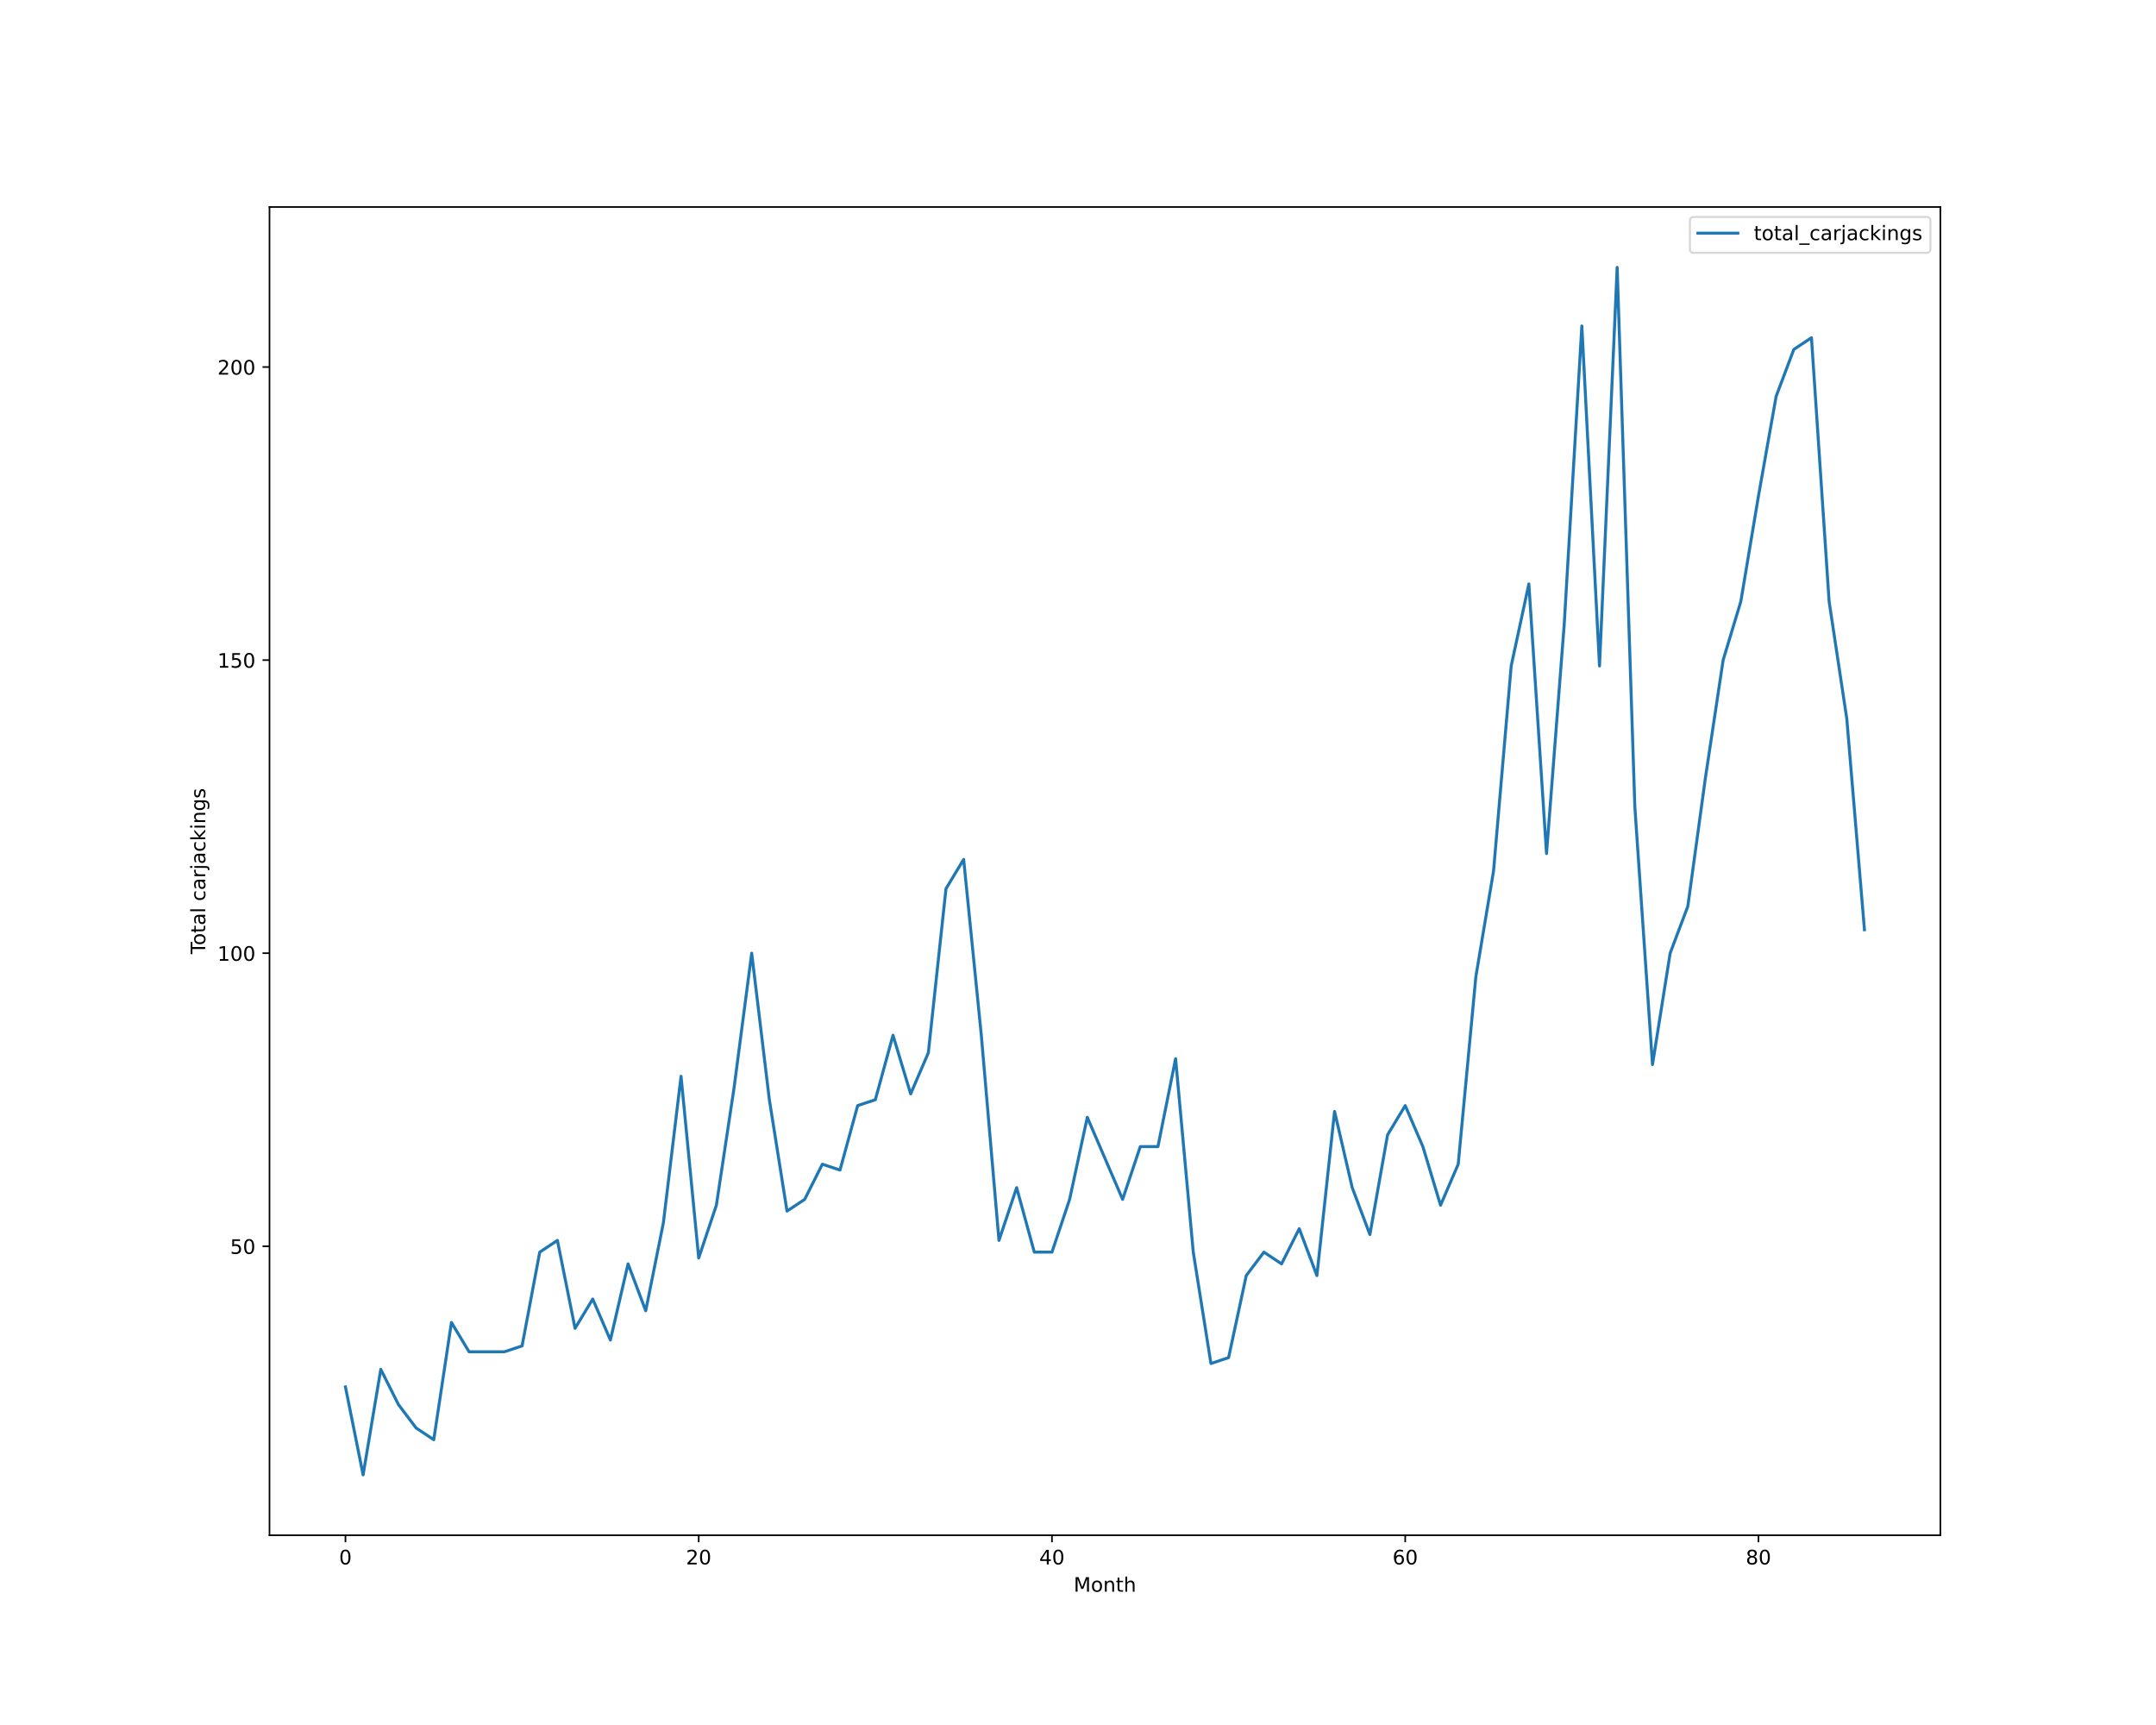
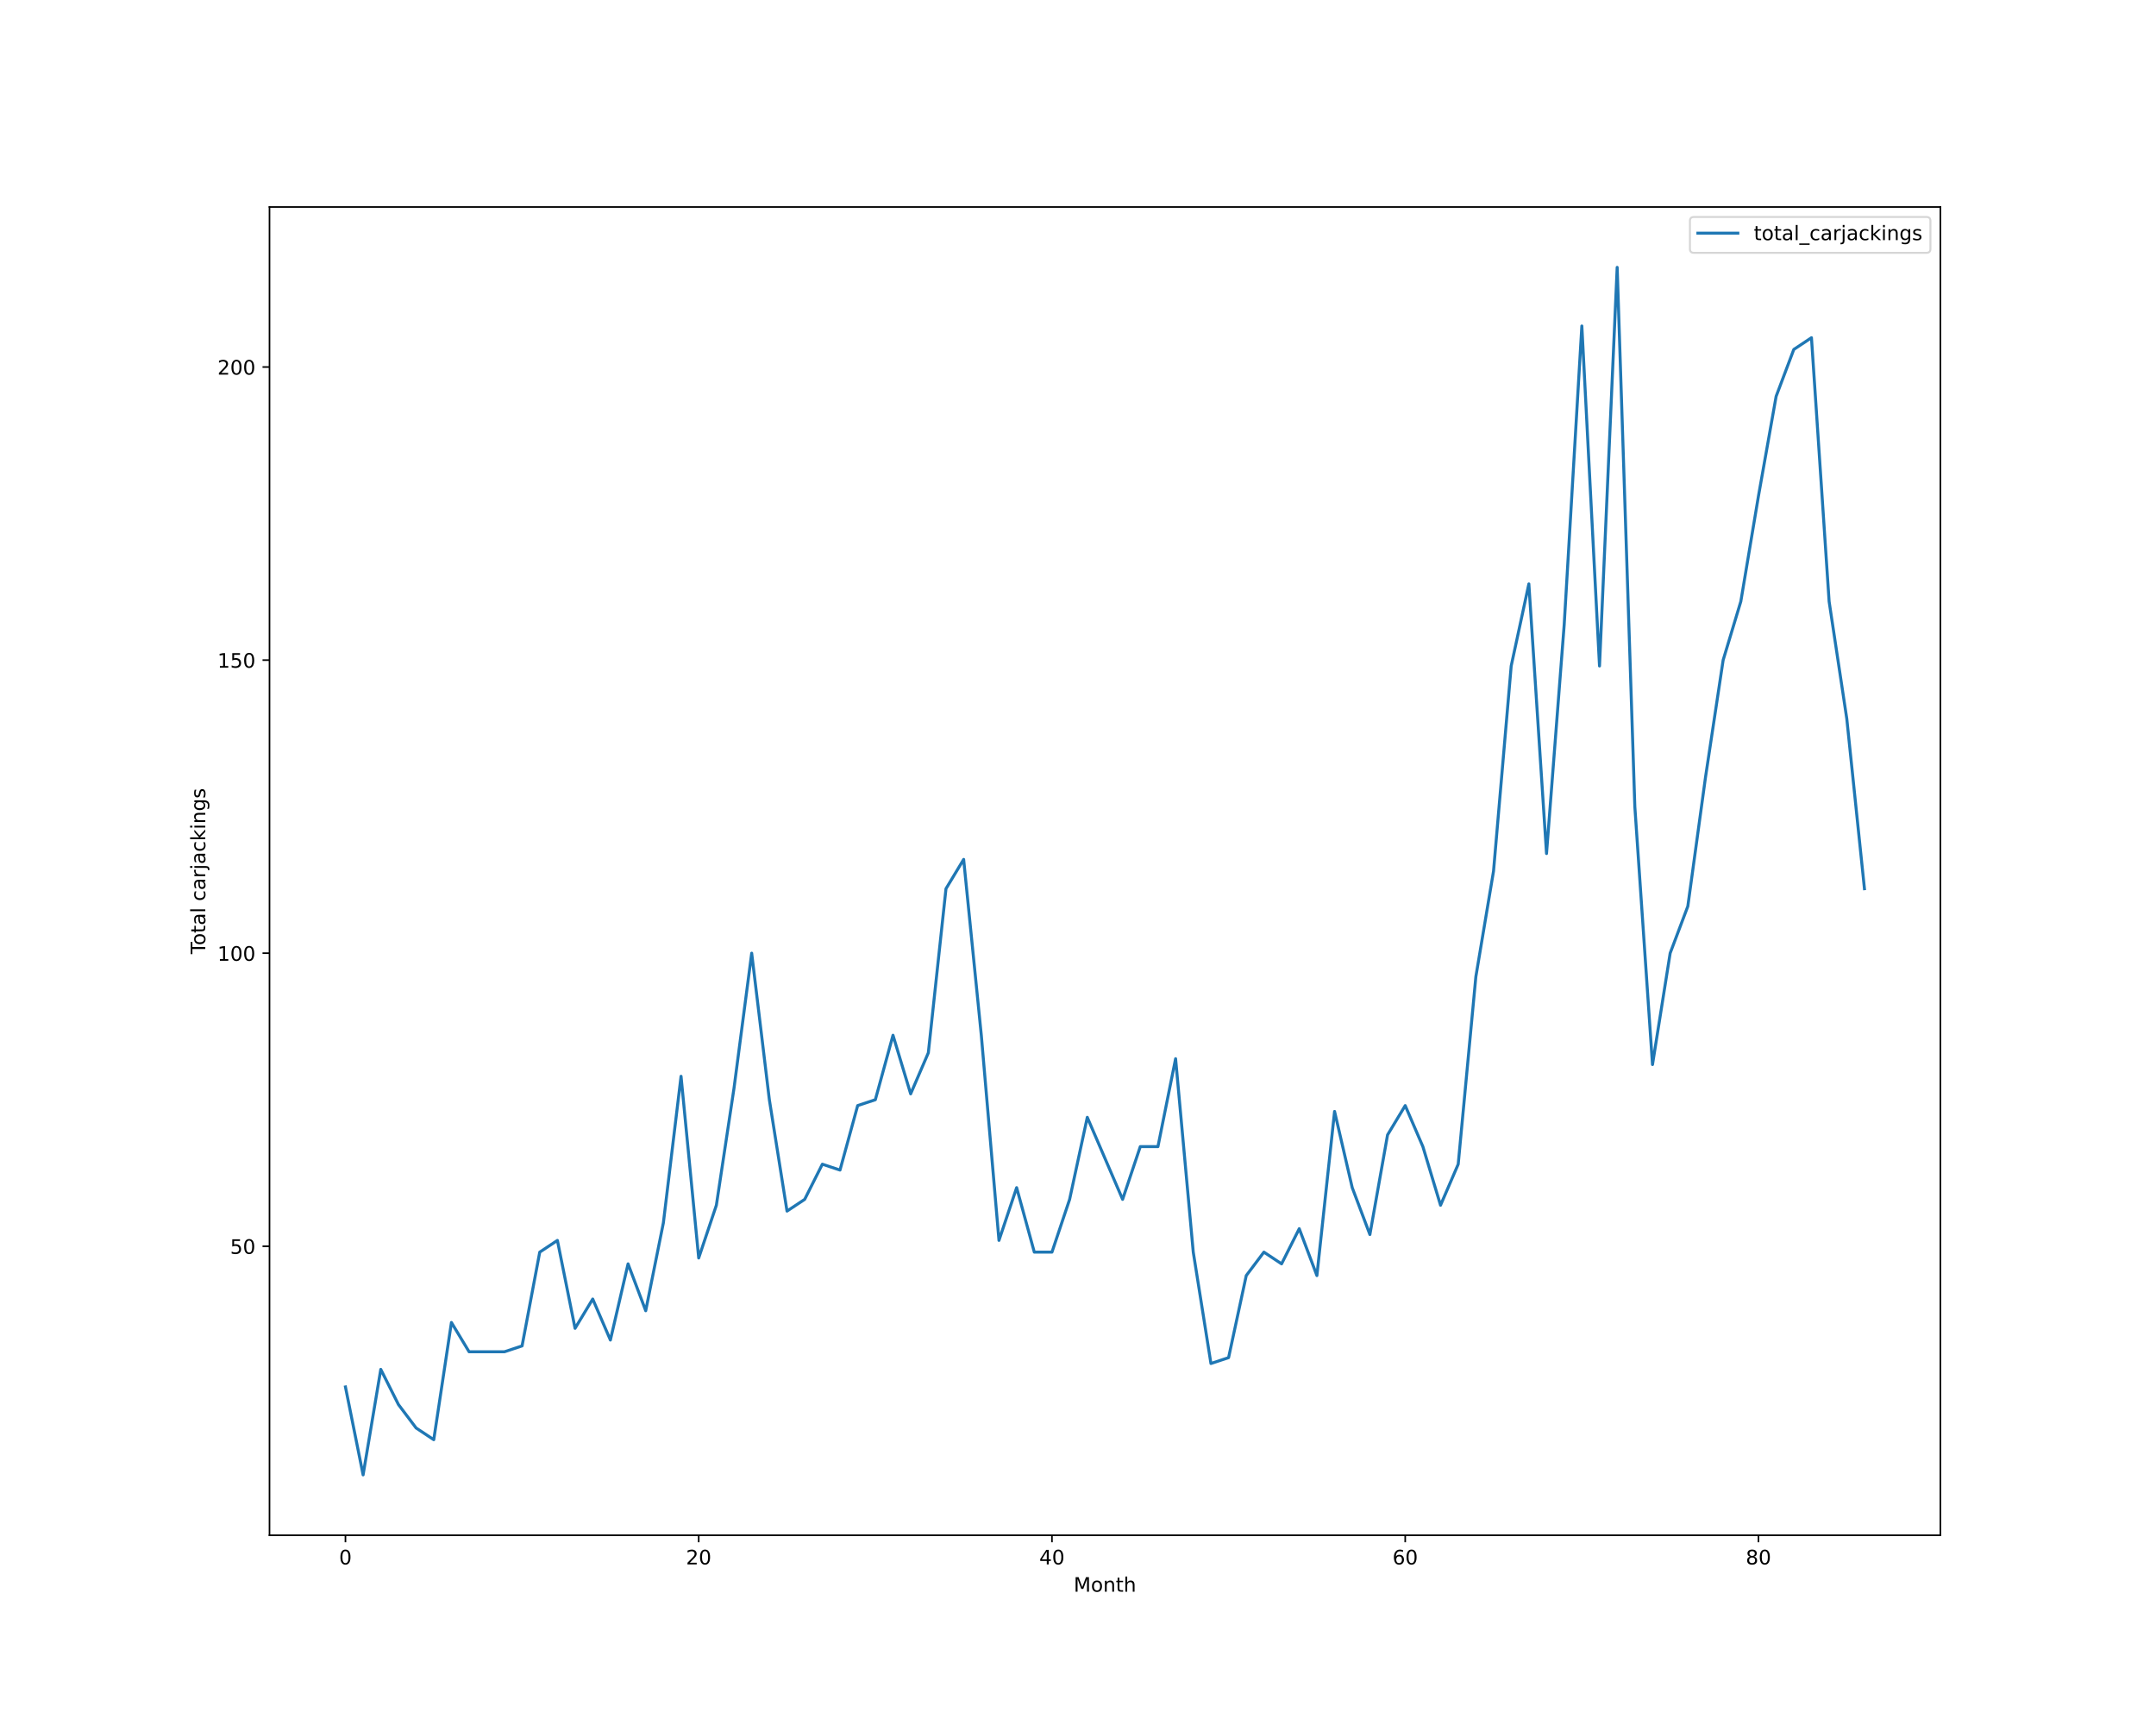
<svg xmlns="http://www.w3.org/2000/svg" xmlns:xlink="http://www.w3.org/1999/xlink" height="864pt" version="1.1" viewBox="0 0 1080 864" width="1080pt">
  <defs>
    <style type="text/css">*{stroke-linecap:butt;stroke-linejoin:round;}</style>
  </defs>
  <g id="figure_1">
    <g id="patch_1">
      <path d="M 0 864  L 1080 864  L 1080 0  L 0 0  z " style="fill:#ffffff;" />
    </g>
    <g id="axes_1">
      <g id="patch_2">
        <path d="M 135 768.96  L 972 768.96  L 972 103.68  L 135 103.68  z " style="fill:#ffffff;" />
      </g>
      <g id="matplotlib.axis_1">
        <g id="xtick_1">
          <g id="line2d_1">
            <defs>
-               <path d="M 0 0  L 0 3.5  " id="m2de242f599" style="stroke:#000000;stroke-width:0.8;" />
-             </defs>
-             <g>
-               <use style="stroke:#000000;stroke-width:0.8;" x="173.045" xlink:href="#m2de242f599" y="768.96" />
+               <path d="M 0 0  L 0 3.5  " id="m000c2f541e" style="stroke:#000000;stroke-width:0.8;" />
+             </defs>
+             <g>
+               <use style="stroke:#000000;stroke-width:0.8;" x="173.045" xlink:href="#m000c2f541e" y="768.96" />
            </g>
          </g>
          <g id="text_1">
            <g transform="translate(169.8642 783.5584)scale(0.1 -0.1)">
              <defs>
                <path d="M 2034 4250  Q 1547 4250 1301 3770  Q 1056 3291 1056 2328  Q 1056 1369 1301 889  Q 1547 409 2034 409  Q 2525 409 2770 889  Q 3016 1369 3016 2328  Q 3016 3291 2770 3770  Q 2525 4250 2034 4250  z M 2034 4750  Q 2819 4750 3233 4129  Q 3647 3509 3647 2328  Q 3647 1150 3233 529  Q 2819 -91 2034 -91  Q 1250 -91 836 529  Q 422 1150 422 2328  Q 422 3509 836 4129  Q 1250 4750 2034 4750  z " id="DejaVuSans-30" transform="scale(0.015625)" />
              </defs>
              <use xlink:href="#DejaVuSans-30" />
            </g>
          </g>
        </g>
        <g id="xtick_2">
          <g id="line2d_2">
            <g>
-               <use style="stroke:#000000;stroke-width:0.8;" x="350.001" xlink:href="#m2de242f599" y="768.96" />
+               <use style="stroke:#000000;stroke-width:0.8;" x="350.001" xlink:href="#m000c2f541e" y="768.96" />
            </g>
          </g>
          <g id="text_2">
            <g transform="translate(343.6386 783.5584)scale(0.1 -0.1)">
              <defs>
                <path d="M 1228 531  L 3431 531  L 3431 0  L 469 0  L 469 531  Q 828 903 1448 1529  Q 2069 2156 2228 2338  Q 2531 2678 2651 2914  Q 2772 3150 2772 3378  Q 2772 3750 2511 3984  Q 2250 4219 1831 4219  Q 1534 4219 1204 4116  Q 875 4013 500 3803  L 500 4441  Q 881 4594 1212 4672  Q 1544 4750 1819 4750  Q 2544 4750 2975 4387  Q 3406 4025 3406 3419  Q 3406 3131 3298 2873  Q 3191 2616 2906 2266  Q 2828 2175 2409 1742  Q 1991 1309 1228 531  z " id="DejaVuSans-32" transform="scale(0.015625)" />
              </defs>
              <use xlink:href="#DejaVuSans-32" />
              <use x="63.623" xlink:href="#DejaVuSans-30" />
            </g>
          </g>
        </g>
        <g id="xtick_3">
          <g id="line2d_3">
            <g>
-               <use style="stroke:#000000;stroke-width:0.8;" x="526.957" xlink:href="#m2de242f599" y="768.96" />
+               <use style="stroke:#000000;stroke-width:0.8;" x="526.957" xlink:href="#m000c2f541e" y="768.96" />
            </g>
          </g>
          <g id="text_3">
            <g transform="translate(520.5942 783.5584)scale(0.1 -0.1)">
              <defs>
                <path d="M 2419 4116  L 825 1625  L 2419 1625  L 2419 4116  z M 2253 4666  L 3047 4666  L 3047 1625  L 3713 1625  L 3713 1100  L 3047 1100  L 3047 0  L 2419 0  L 2419 1100  L 313 1100  L 313 1709  L 2253 4666  z " id="DejaVuSans-34" transform="scale(0.015625)" />
              </defs>
              <use xlink:href="#DejaVuSans-34" />
              <use x="63.623" xlink:href="#DejaVuSans-30" />
            </g>
          </g>
        </g>
        <g id="xtick_4">
          <g id="line2d_4">
            <g>
-               <use style="stroke:#000000;stroke-width:0.8;" x="703.912" xlink:href="#m2de242f599" y="768.96" />
+               <use style="stroke:#000000;stroke-width:0.8;" x="703.912" xlink:href="#m000c2f541e" y="768.96" />
            </g>
          </g>
          <g id="text_4">
            <g transform="translate(697.5498 783.5584)scale(0.1 -0.1)">
              <defs>
                <path d="M 2113 2584  Q 1688 2584 1439 2293  Q 1191 2003 1191 1497  Q 1191 994 1439 701  Q 1688 409 2113 409  Q 2538 409 2786 701  Q 3034 994 3034 1497  Q 3034 2003 2786 2293  Q 2538 2584 2113 2584  z M 3366 4563  L 3366 3988  Q 3128 4100 2886 4159  Q 2644 4219 2406 4219  Q 1781 4219 1451 3797  Q 1122 3375 1075 2522  Q 1259 2794 1537 2939  Q 1816 3084 2150 3084  Q 2853 3084 3261 2657  Q 3669 2231 3669 1497  Q 3669 778 3244 343  Q 2819 -91 2113 -91  Q 1303 -91 875 529  Q 447 1150 447 2328  Q 447 3434 972 4092  Q 1497 4750 2381 4750  Q 2619 4750 2861 4703  Q 3103 4656 3366 4563  z " id="DejaVuSans-36" transform="scale(0.015625)" />
              </defs>
              <use xlink:href="#DejaVuSans-36" />
              <use x="63.623" xlink:href="#DejaVuSans-30" />
            </g>
          </g>
        </g>
        <g id="xtick_5">
          <g id="line2d_5">
            <g>
-               <use style="stroke:#000000;stroke-width:0.8;" x="880.868" xlink:href="#m2de242f599" y="768.96" />
+               <use style="stroke:#000000;stroke-width:0.8;" x="880.868" xlink:href="#m000c2f541e" y="768.96" />
            </g>
          </g>
          <g id="text_5">
            <g transform="translate(874.5054 783.5584)scale(0.1 -0.1)">
              <defs>
                <path d="M 2034 2216  Q 1584 2216 1326 1975  Q 1069 1734 1069 1313  Q 1069 891 1326 650  Q 1584 409 2034 409  Q 2484 409 2743 651  Q 3003 894 3003 1313  Q 3003 1734 2745 1975  Q 2488 2216 2034 2216  z M 1403 2484  Q 997 2584 770 2862  Q 544 3141 544 3541  Q 544 4100 942 4425  Q 1341 4750 2034 4750  Q 2731 4750 3128 4425  Q 3525 4100 3525 3541  Q 3525 3141 3298 2862  Q 3072 2584 2669 2484  Q 3125 2378 3379 2068  Q 3634 1759 3634 1313  Q 3634 634 3220 271  Q 2806 -91 2034 -91  Q 1263 -91 848 271  Q 434 634 434 1313  Q 434 1759 690 2068  Q 947 2378 1403 2484  z M 1172 3481  Q 1172 3119 1398 2916  Q 1625 2713 2034 2713  Q 2441 2713 2670 2916  Q 2900 3119 2900 3481  Q 2900 3844 2670 4047  Q 2441 4250 2034 4250  Q 1625 4250 1398 4047  Q 1172 3844 1172 3481  z " id="DejaVuSans-38" transform="scale(0.015625)" />
              </defs>
              <use xlink:href="#DejaVuSans-38" />
              <use x="63.623" xlink:href="#DejaVuSans-30" />
            </g>
          </g>
        </g>
        <g id="text_6">
          <g transform="translate(537.8289 797.2366)scale(0.1 -0.1)">
            <defs>
              <path d="M 628 4666  L 1569 4666  L 2759 1491  L 3956 4666  L 4897 4666  L 4897 0  L 4281 0  L 4281 4097  L 3078 897  L 2444 897  L 1241 4097  L 1241 0  L 628 0  L 628 4666  z " id="DejaVuSans-4d" transform="scale(0.015625)" />
              <path d="M 1959 3097  Q 1497 3097 1228 2736  Q 959 2375 959 1747  Q 959 1119 1226 758  Q 1494 397 1959 397  Q 2419 397 2687 759  Q 2956 1122 2956 1747  Q 2956 2369 2687 2733  Q 2419 3097 1959 3097  z M 1959 3584  Q 2709 3584 3137 3096  Q 3566 2609 3566 1747  Q 3566 888 3137 398  Q 2709 -91 1959 -91  Q 1206 -91 779 398  Q 353 888 353 1747  Q 353 2609 779 3096  Q 1206 3584 1959 3584  z " id="DejaVuSans-6f" transform="scale(0.015625)" />
              <path d="M 3513 2113  L 3513 0  L 2938 0  L 2938 2094  Q 2938 2591 2744 2837  Q 2550 3084 2163 3084  Q 1697 3084 1428 2787  Q 1159 2491 1159 1978  L 1159 0  L 581 0  L 581 3500  L 1159 3500  L 1159 2956  Q 1366 3272 1645 3428  Q 1925 3584 2291 3584  Q 2894 3584 3203 3211  Q 3513 2838 3513 2113  z " id="DejaVuSans-6e" transform="scale(0.015625)" />
              <path d="M 1172 4494  L 1172 3500  L 2356 3500  L 2356 3053  L 1172 3053  L 1172 1153  Q 1172 725 1289 603  Q 1406 481 1766 481  L 2356 481  L 2356 0  L 1766 0  Q 1100 0 847 248  Q 594 497 594 1153  L 594 3053  L 172 3053  L 172 3500  L 594 3500  L 594 4494  L 1172 4494  z " id="DejaVuSans-74" transform="scale(0.015625)" />
              <path d="M 3513 2113  L 3513 0  L 2938 0  L 2938 2094  Q 2938 2591 2744 2837  Q 2550 3084 2163 3084  Q 1697 3084 1428 2787  Q 1159 2491 1159 1978  L 1159 0  L 581 0  L 581 4863  L 1159 4863  L 1159 2956  Q 1366 3272 1645 3428  Q 1925 3584 2291 3584  Q 2894 3584 3203 3211  Q 3513 2838 3513 2113  z " id="DejaVuSans-68" transform="scale(0.015625)" />
            </defs>
            <use xlink:href="#DejaVuSans-4d" />
            <use x="86.279" xlink:href="#DejaVuSans-6f" />
            <use x="147.461" xlink:href="#DejaVuSans-6e" />
            <use x="210.84" xlink:href="#DejaVuSans-74" />
            <use x="250.049" xlink:href="#DejaVuSans-68" />
          </g>
        </g>
      </g>
      <g id="matplotlib.axis_2">
        <g id="ytick_1">
          <g id="line2d_6">
            <defs>
-               <path d="M 0 0  L -3.5 0  " id="m28de6c1315" style="stroke:#000000;stroke-width:0.8;" />
-             </defs>
-             <g>
-               <use style="stroke:#000000;stroke-width:0.8;" x="135" xlink:href="#m28de6c1315" y="624.219" />
+               <path d="M 0 0  L -3.5 0  " id="m8f15f2965f" style="stroke:#000000;stroke-width:0.8;" />
+             </defs>
+             <g>
+               <use style="stroke:#000000;stroke-width:0.8;" x="135" xlink:href="#m8f15f2965f" y="624.219" />
            </g>
          </g>
          <g id="text_7">
            <g transform="translate(115.275 628.0182)scale(0.1 -0.1)">
              <defs>
                <path d="M 691 4666  L 3169 4666  L 3169 4134  L 1269 4134  L 1269 2991  Q 1406 3038 1543 3061  Q 1681 3084 1819 3084  Q 2600 3084 3056 2656  Q 3513 2228 3513 1497  Q 3513 744 3044 326  Q 2575 -91 1722 -91  Q 1428 -91 1123 -41  Q 819 9 494 109  L 494 744  Q 775 591 1075 516  Q 1375 441 1709 441  Q 2250 441 2565 725  Q 2881 1009 2881 1497  Q 2881 1984 2565 2268  Q 2250 2553 1709 2553  Q 1456 2553 1204 2497  Q 953 2441 691 2322  L 691 4666  z " id="DejaVuSans-35" transform="scale(0.015625)" />
              </defs>
              <use xlink:href="#DejaVuSans-35" />
              <use x="63.623" xlink:href="#DejaVuSans-30" />
            </g>
          </g>
        </g>
        <g id="ytick_2">
          <g id="line2d_7">
            <g>
-               <use style="stroke:#000000;stroke-width:0.8;" x="135" xlink:href="#m28de6c1315" y="477.423" />
+               <use style="stroke:#000000;stroke-width:0.8;" x="135" xlink:href="#m8f15f2965f" y="477.423" />
            </g>
          </g>
          <g id="text_8">
            <g transform="translate(108.9125 481.2221)scale(0.1 -0.1)">
              <defs>
                <path d="M 794 531  L 1825 531  L 1825 4091  L 703 3866  L 703 4441  L 1819 4666  L 2450 4666  L 2450 531  L 3481 531  L 3481 0  L 794 0  L 794 531  z " id="DejaVuSans-31" transform="scale(0.015625)" />
              </defs>
              <use xlink:href="#DejaVuSans-31" />
              <use x="63.623" xlink:href="#DejaVuSans-30" />
              <use x="127.246" xlink:href="#DejaVuSans-30" />
            </g>
          </g>
        </g>
        <g id="ytick_3">
          <g id="line2d_8">
            <g>
-               <use style="stroke:#000000;stroke-width:0.8;" x="135" xlink:href="#m28de6c1315" y="330.627" />
+               <use style="stroke:#000000;stroke-width:0.8;" x="135" xlink:href="#m8f15f2965f" y="330.627" />
            </g>
          </g>
          <g id="text_9">
            <g transform="translate(108.9125 334.426)scale(0.1 -0.1)">
              <use xlink:href="#DejaVuSans-31" />
              <use x="63.623" xlink:href="#DejaVuSans-35" />
              <use x="127.246" xlink:href="#DejaVuSans-30" />
            </g>
          </g>
        </g>
        <g id="ytick_4">
          <g id="line2d_9">
            <g>
-               <use style="stroke:#000000;stroke-width:0.8;" x="135" xlink:href="#m28de6c1315" y="183.831" />
+               <use style="stroke:#000000;stroke-width:0.8;" x="135" xlink:href="#m8f15f2965f" y="183.831" />
            </g>
          </g>
          <g id="text_10">
            <g transform="translate(108.9125 187.6299)scale(0.1 -0.1)">
              <use xlink:href="#DejaVuSans-32" />
              <use x="63.623" xlink:href="#DejaVuSans-30" />
              <use x="127.246" xlink:href="#DejaVuSans-30" />
            </g>
          </g>
        </g>
        <g id="text_11">
          <g transform="translate(102.8328 477.8888)rotate(-90)scale(0.1 -0.1)">
            <defs>
              <path d="M -19 4666  L 3928 4666  L 3928 4134  L 2272 4134  L 2272 0  L 1638 0  L 1638 4134  L -19 4134  L -19 4666  z " id="DejaVuSans-54" transform="scale(0.015625)" />
              <path d="M 2194 1759  Q 1497 1759 1228 1600  Q 959 1441 959 1056  Q 959 750 1161 570  Q 1363 391 1709 391  Q 2188 391 2477 730  Q 2766 1069 2766 1631  L 2766 1759  L 2194 1759  z M 3341 1997  L 3341 0  L 2766 0  L 2766 531  Q 2569 213 2275 61  Q 1981 -91 1556 -91  Q 1019 -91 701 211  Q 384 513 384 1019  Q 384 1609 779 1909  Q 1175 2209 1959 2209  L 2766 2209  L 2766 2266  Q 2766 2663 2505 2880  Q 2244 3097 1772 3097  Q 1472 3097 1187 3025  Q 903 2953 641 2809  L 641 3341  Q 956 3463 1253 3523  Q 1550 3584 1831 3584  Q 2591 3584 2966 3190  Q 3341 2797 3341 1997  z " id="DejaVuSans-61" transform="scale(0.015625)" />
              <path d="M 603 4863  L 1178 4863  L 1178 0  L 603 0  L 603 4863  z " id="DejaVuSans-6c" transform="scale(0.015625)" />
              <path id="DejaVuSans-20" transform="scale(0.015625)" />
              <path d="M 3122 3366  L 3122 2828  Q 2878 2963 2633 3030  Q 2388 3097 2138 3097  Q 1578 3097 1268 2742  Q 959 2388 959 1747  Q 959 1106 1268 751  Q 1578 397 2138 397  Q 2388 397 2633 464  Q 2878 531 3122 666  L 3122 134  Q 2881 22 2623 -34  Q 2366 -91 2075 -91  Q 1284 -91 818 406  Q 353 903 353 1747  Q 353 2603 823 3093  Q 1294 3584 2113 3584  Q 2378 3584 2631 3529  Q 2884 3475 3122 3366  z " id="DejaVuSans-63" transform="scale(0.015625)" />
              <path d="M 2631 2963  Q 2534 3019 2420 3045  Q 2306 3072 2169 3072  Q 1681 3072 1420 2755  Q 1159 2438 1159 1844  L 1159 0  L 581 0  L 581 3500  L 1159 3500  L 1159 2956  Q 1341 3275 1631 3429  Q 1922 3584 2338 3584  Q 2397 3584 2469 3576  Q 2541 3569 2628 3553  L 2631 2963  z " id="DejaVuSans-72" transform="scale(0.015625)" />
              <path d="M 603 3500  L 1178 3500  L 1178 -63  Q 1178 -731 923 -1031  Q 669 -1331 103 -1331  L -116 -1331  L -116 -844  L 38 -844  Q 366 -844 484 -692  Q 603 -541 603 -63  L 603 3500  z M 603 4863  L 1178 4863  L 1178 4134  L 603 4134  L 603 4863  z " id="DejaVuSans-6a" transform="scale(0.015625)" />
              <path d="M 581 4863  L 1159 4863  L 1159 1991  L 2875 3500  L 3609 3500  L 1753 1863  L 3688 0  L 2938 0  L 1159 1709  L 1159 0  L 581 0  L 581 4863  z " id="DejaVuSans-6b" transform="scale(0.015625)" />
              <path d="M 603 3500  L 1178 3500  L 1178 0  L 603 0  L 603 3500  z M 603 4863  L 1178 4863  L 1178 4134  L 603 4134  L 603 4863  z " id="DejaVuSans-69" transform="scale(0.015625)" />
              <path d="M 2906 1791  Q 2906 2416 2648 2759  Q 2391 3103 1925 3103  Q 1463 3103 1205 2759  Q 947 2416 947 1791  Q 947 1169 1205 825  Q 1463 481 1925 481  Q 2391 481 2648 825  Q 2906 1169 2906 1791  z M 3481 434  Q 3481 -459 3084 -895  Q 2688 -1331 1869 -1331  Q 1566 -1331 1297 -1286  Q 1028 -1241 775 -1147  L 775 -588  Q 1028 -725 1275 -790  Q 1522 -856 1778 -856  Q 2344 -856 2625 -561  Q 2906 -266 2906 331  L 2906 616  Q 2728 306 2450 153  Q 2172 0 1784 0  Q 1141 0 747 490  Q 353 981 353 1791  Q 353 2603 747 3093  Q 1141 3584 1784 3584  Q 2172 3584 2450 3431  Q 2728 3278 2906 2969  L 2906 3500  L 3481 3500  L 3481 434  z " id="DejaVuSans-67" transform="scale(0.015625)" />
              <path d="M 2834 3397  L 2834 2853  Q 2591 2978 2328 3040  Q 2066 3103 1784 3103  Q 1356 3103 1142 2972  Q 928 2841 928 2578  Q 928 2378 1081 2264  Q 1234 2150 1697 2047  L 1894 2003  Q 2506 1872 2764 1633  Q 3022 1394 3022 966  Q 3022 478 2636 193  Q 2250 -91 1575 -91  Q 1294 -91 989 -36  Q 684 19 347 128  L 347 722  Q 666 556 975 473  Q 1284 391 1588 391  Q 1994 391 2212 530  Q 2431 669 2431 922  Q 2431 1156 2273 1281  Q 2116 1406 1581 1522  L 1381 1569  Q 847 1681 609 1914  Q 372 2147 372 2553  Q 372 3047 722 3315  Q 1072 3584 1716 3584  Q 2034 3584 2315 3537  Q 2597 3491 2834 3397  z " id="DejaVuSans-73" transform="scale(0.015625)" />
            </defs>
            <use xlink:href="#DejaVuSans-54" />
            <use x="44.084" xlink:href="#DejaVuSans-6f" />
            <use x="105.266" xlink:href="#DejaVuSans-74" />
            <use x="144.475" xlink:href="#DejaVuSans-61" />
            <use x="205.754" xlink:href="#DejaVuSans-6c" />
            <use x="233.537" xlink:href="#DejaVuSans-20" />
            <use x="265.324" xlink:href="#DejaVuSans-63" />
            <use x="320.305" xlink:href="#DejaVuSans-61" />
            <use x="381.584" xlink:href="#DejaVuSans-72" />
            <use x="422.697" xlink:href="#DejaVuSans-6a" />
            <use x="450.48" xlink:href="#DejaVuSans-61" />
            <use x="511.76" xlink:href="#DejaVuSans-63" />
            <use x="566.74" xlink:href="#DejaVuSans-6b" />
            <use x="624.65" xlink:href="#DejaVuSans-69" />
            <use x="652.434" xlink:href="#DejaVuSans-6e" />
            <use x="715.812" xlink:href="#DejaVuSans-67" />
            <use x="779.289" xlink:href="#DejaVuSans-73" />
          </g>
        </g>
      </g>
      <g id="line2d_10">
-         <path clip-path="url(#pe8f4d9a1cf)" d="M 173.045 694.681  L 181.893 738.72  L 190.741 685.873  L 199.589 703.489  L 208.437 715.233  L 217.284 721.104  L 226.132 662.386  L 234.98 677.066  L 243.828 677.066  L 252.675 677.066  L 261.523 674.13  L 270.371 627.155  L 279.219 621.283  L 288.067 665.322  L 296.914 650.642  L 305.762 671.194  L 314.61 633.027  L 323.458 656.514  L 332.305 612.475  L 341.153 539.077  L 350.001 630.091  L 358.849 603.668  L 367.697 544.949  L 376.544 477.423  L 385.392 550.821  L 394.24 606.603  L 403.088 600.732  L 411.936 583.116  L 420.783 586.052  L 429.631 553.757  L 438.479 550.821  L 447.327 518.526  L 456.174 547.885  L 465.022 527.334  L 473.87 445.128  L 482.718 430.448  L 491.566 518.526  L 500.413 621.283  L 509.261 594.86  L 518.109 627.155  L 526.957 627.155  L 535.804 600.732  L 544.652 559.629  L 553.5 580.18  L 562.348 600.732  L 571.196 574.308  L 580.043 574.308  L 588.891 530.27  L 597.739 627.155  L 606.587 682.937  L 615.434 680.002  L 624.282 638.899  L 633.13 627.155  L 641.978 633.027  L 650.826 615.411  L 659.673 638.899  L 668.521 556.693  L 677.369 594.86  L 686.217 618.347  L 695.064 568.437  L 703.912 553.757  L 712.76 574.308  L 721.608 603.668  L 730.456 583.116  L 739.303 489.167  L 748.151 436.32  L 756.999 333.563  L 765.847 292.46  L 774.695 427.512  L 783.542 313.011  L 792.39 163.279  L 801.238 333.563  L 810.086 133.92  L 818.933 404.025  L 827.781 533.205  L 836.629 477.423  L 845.477 453.936  L 854.325 389.345  L 863.172 330.627  L 872.02 301.268  L 880.868 248.421  L 889.716 198.51  L 898.563 175.023  L 907.411 169.151  L 916.259 301.268  L 925.107 359.986  L 933.955 465.679  " style="fill:none;stroke:#1f77b4;stroke-linecap:square;stroke-width:1.5;" />
+         <path clip-path="url(#p7edcdf8199)" d="M 173.045 694.681  L 181.893 738.72  L 190.741 685.873  L 199.589 703.489  L 208.437 715.233  L 217.284 721.104  L 226.132 662.386  L 234.98 677.066  L 243.828 677.066  L 252.675 677.066  L 261.523 674.13  L 270.371 627.155  L 279.219 621.283  L 288.067 665.322  L 296.914 650.642  L 305.762 671.194  L 314.61 633.027  L 323.458 656.514  L 332.305 612.475  L 341.153 539.077  L 350.001 630.091  L 358.849 603.668  L 367.697 544.949  L 376.544 477.423  L 385.392 550.821  L 394.24 606.603  L 403.088 600.732  L 411.936 583.116  L 420.783 586.052  L 429.631 553.757  L 438.479 550.821  L 447.327 518.526  L 456.174 547.885  L 465.022 527.334  L 473.87 445.128  L 482.718 430.448  L 491.566 518.526  L 500.413 621.283  L 509.261 594.86  L 518.109 627.155  L 526.957 627.155  L 535.804 600.732  L 544.652 559.629  L 553.5 580.18  L 562.348 600.732  L 571.196 574.308  L 580.043 574.308  L 588.891 530.27  L 597.739 627.155  L 606.587 682.937  L 615.434 680.002  L 624.282 638.899  L 633.13 627.155  L 641.978 633.027  L 650.826 615.411  L 659.673 638.899  L 668.521 556.693  L 677.369 594.86  L 686.217 618.347  L 695.064 568.437  L 703.912 553.757  L 712.76 574.308  L 721.608 603.668  L 730.456 583.116  L 739.303 489.167  L 748.151 436.32  L 756.999 333.563  L 765.847 292.46  L 774.695 427.512  L 783.542 313.011  L 792.39 163.279  L 801.238 333.563  L 810.086 133.92  L 818.933 404.025  L 827.781 533.205  L 836.629 477.423  L 845.477 453.936  L 854.325 389.345  L 863.172 330.627  L 872.02 301.268  L 880.868 248.421  L 889.716 198.51  L 898.563 175.023  L 907.411 169.151  L 916.259 301.268  L 925.107 359.986  L 933.955 445.128  " style="fill:none;stroke:#1f77b4;stroke-linecap:square;stroke-width:1.5;" />
      </g>
      <g id="patch_3">
        <path d="M 135 768.96  L 135 103.68  " style="fill:none;stroke:#000000;stroke-linecap:square;stroke-linejoin:miter;stroke-width:0.8;" />
      </g>
      <g id="patch_4">
        <path d="M 972 768.96  L 972 103.68  " style="fill:none;stroke:#000000;stroke-linecap:square;stroke-linejoin:miter;stroke-width:0.8;" />
      </g>
      <g id="patch_5">
        <path d="M 135 768.96  L 972 768.96  " style="fill:none;stroke:#000000;stroke-linecap:square;stroke-linejoin:miter;stroke-width:0.8;" />
      </g>
      <g id="patch_6">
        <path d="M 135 103.68  L 972 103.68  " style="fill:none;stroke:#000000;stroke-linecap:square;stroke-linejoin:miter;stroke-width:0.8;" />
      </g>
      <g id="legend_1">
        <g id="patch_7">
          <path d="M 848.528 126.636  L 965 126.636  Q 967 126.636 967 124.636  L 967 110.68  Q 967 108.68 965 108.68  L 848.528 108.68  Q 846.528 108.68 846.528 110.68  L 846.528 124.636  Q 846.528 126.636 848.528 126.636  z " style="fill:#ffffff;opacity:0.8;stroke:#cccccc;stroke-linejoin:miter;" />
        </g>
        <g id="line2d_11">
          <path d="M 850.528 116.778  L 870.528 116.778  " style="fill:none;stroke:#1f77b4;stroke-linecap:square;stroke-width:1.5;" />
        </g>
        <g id="line2d_12" />
        <g id="text_12">
          <g transform="translate(878.5281 120.2784)scale(0.1 -0.1)">
            <defs>
              <path d="M 3263 -1063  L 3263 -1509  L -63 -1509  L -63 -1063  L 3263 -1063  z " id="DejaVuSans-5f" transform="scale(0.015625)" />
            </defs>
            <use xlink:href="#DejaVuSans-74" />
            <use x="39.209" xlink:href="#DejaVuSans-6f" />
            <use x="100.391" xlink:href="#DejaVuSans-74" />
            <use x="139.6" xlink:href="#DejaVuSans-61" />
            <use x="200.879" xlink:href="#DejaVuSans-6c" />
            <use x="228.662" xlink:href="#DejaVuSans-5f" />
            <use x="278.662" xlink:href="#DejaVuSans-63" />
            <use x="333.643" xlink:href="#DejaVuSans-61" />
            <use x="394.922" xlink:href="#DejaVuSans-72" />
            <use x="436.035" xlink:href="#DejaVuSans-6a" />
            <use x="463.818" xlink:href="#DejaVuSans-61" />
            <use x="525.098" xlink:href="#DejaVuSans-63" />
            <use x="580.078" xlink:href="#DejaVuSans-6b" />
            <use x="637.988" xlink:href="#DejaVuSans-69" />
            <use x="665.771" xlink:href="#DejaVuSans-6e" />
            <use x="729.15" xlink:href="#DejaVuSans-67" />
            <use x="792.627" xlink:href="#DejaVuSans-73" />
          </g>
        </g>
      </g>
    </g>
  </g>
  <defs>
-     <clipPath id="pe8f4d9a1cf">
+     <clipPath id="p7edcdf8199">
      <rect height="665.28" width="837" x="135" y="103.68" />
    </clipPath>
  </defs>
</svg>
